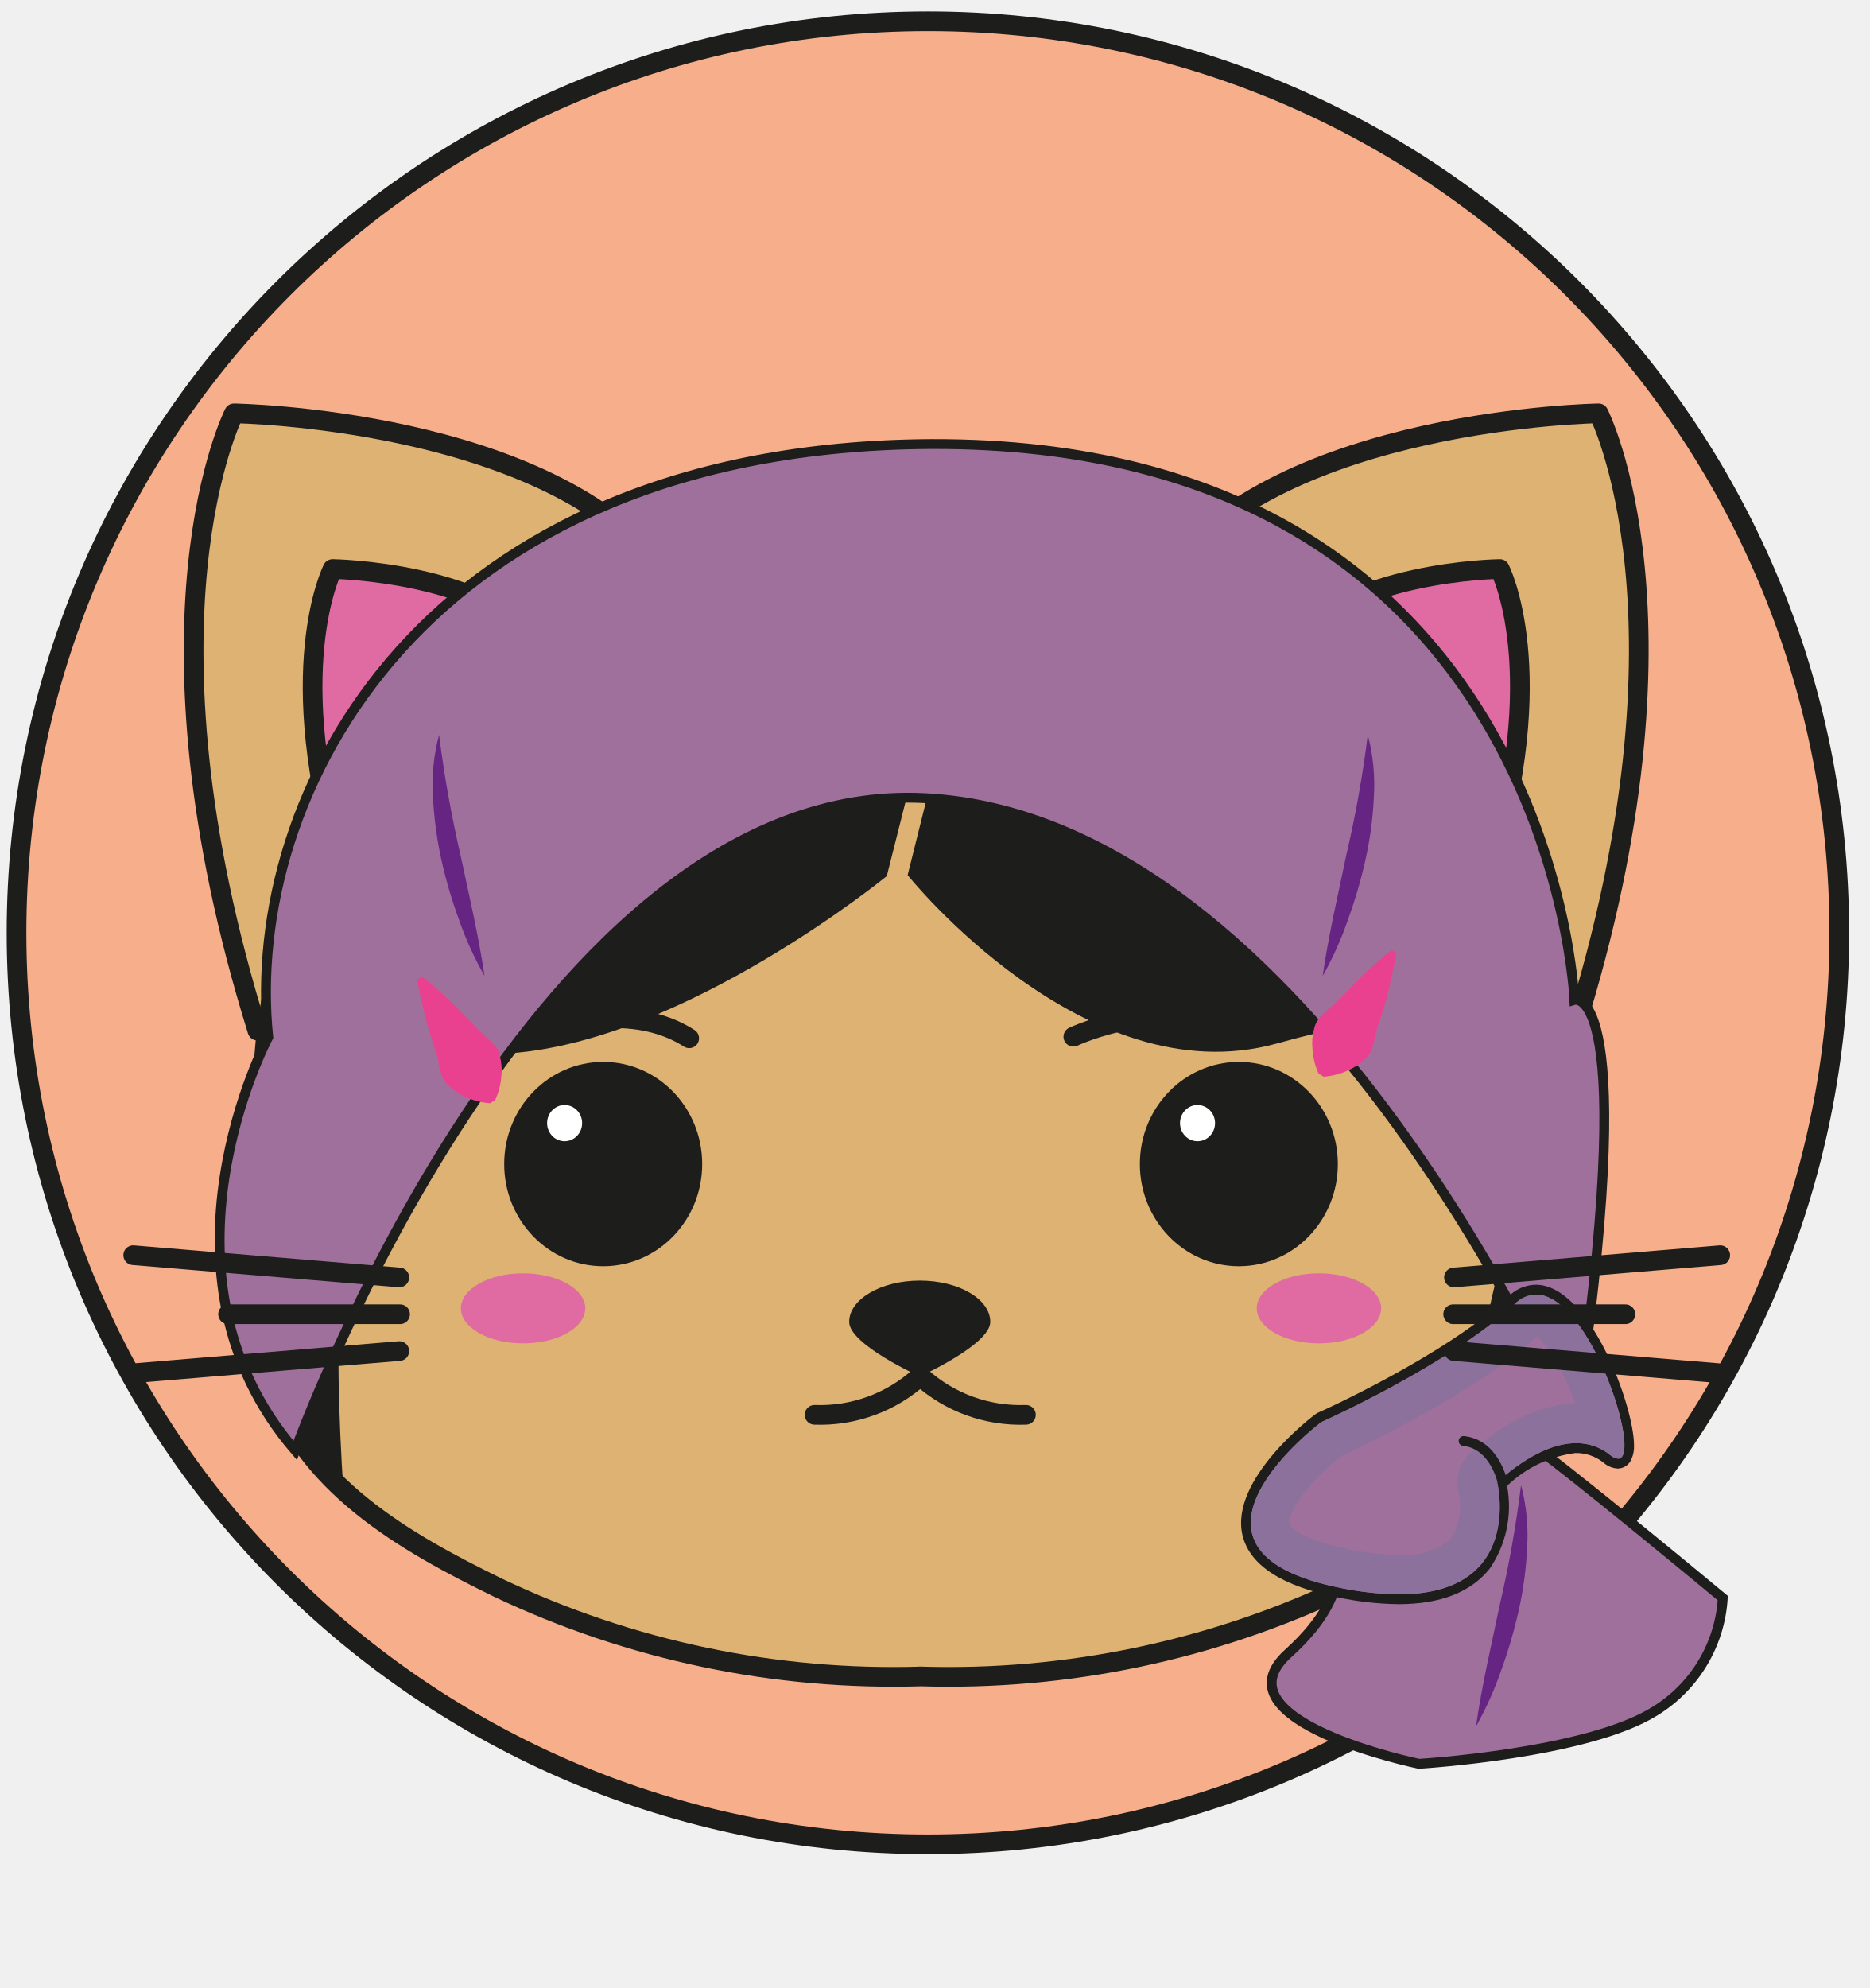
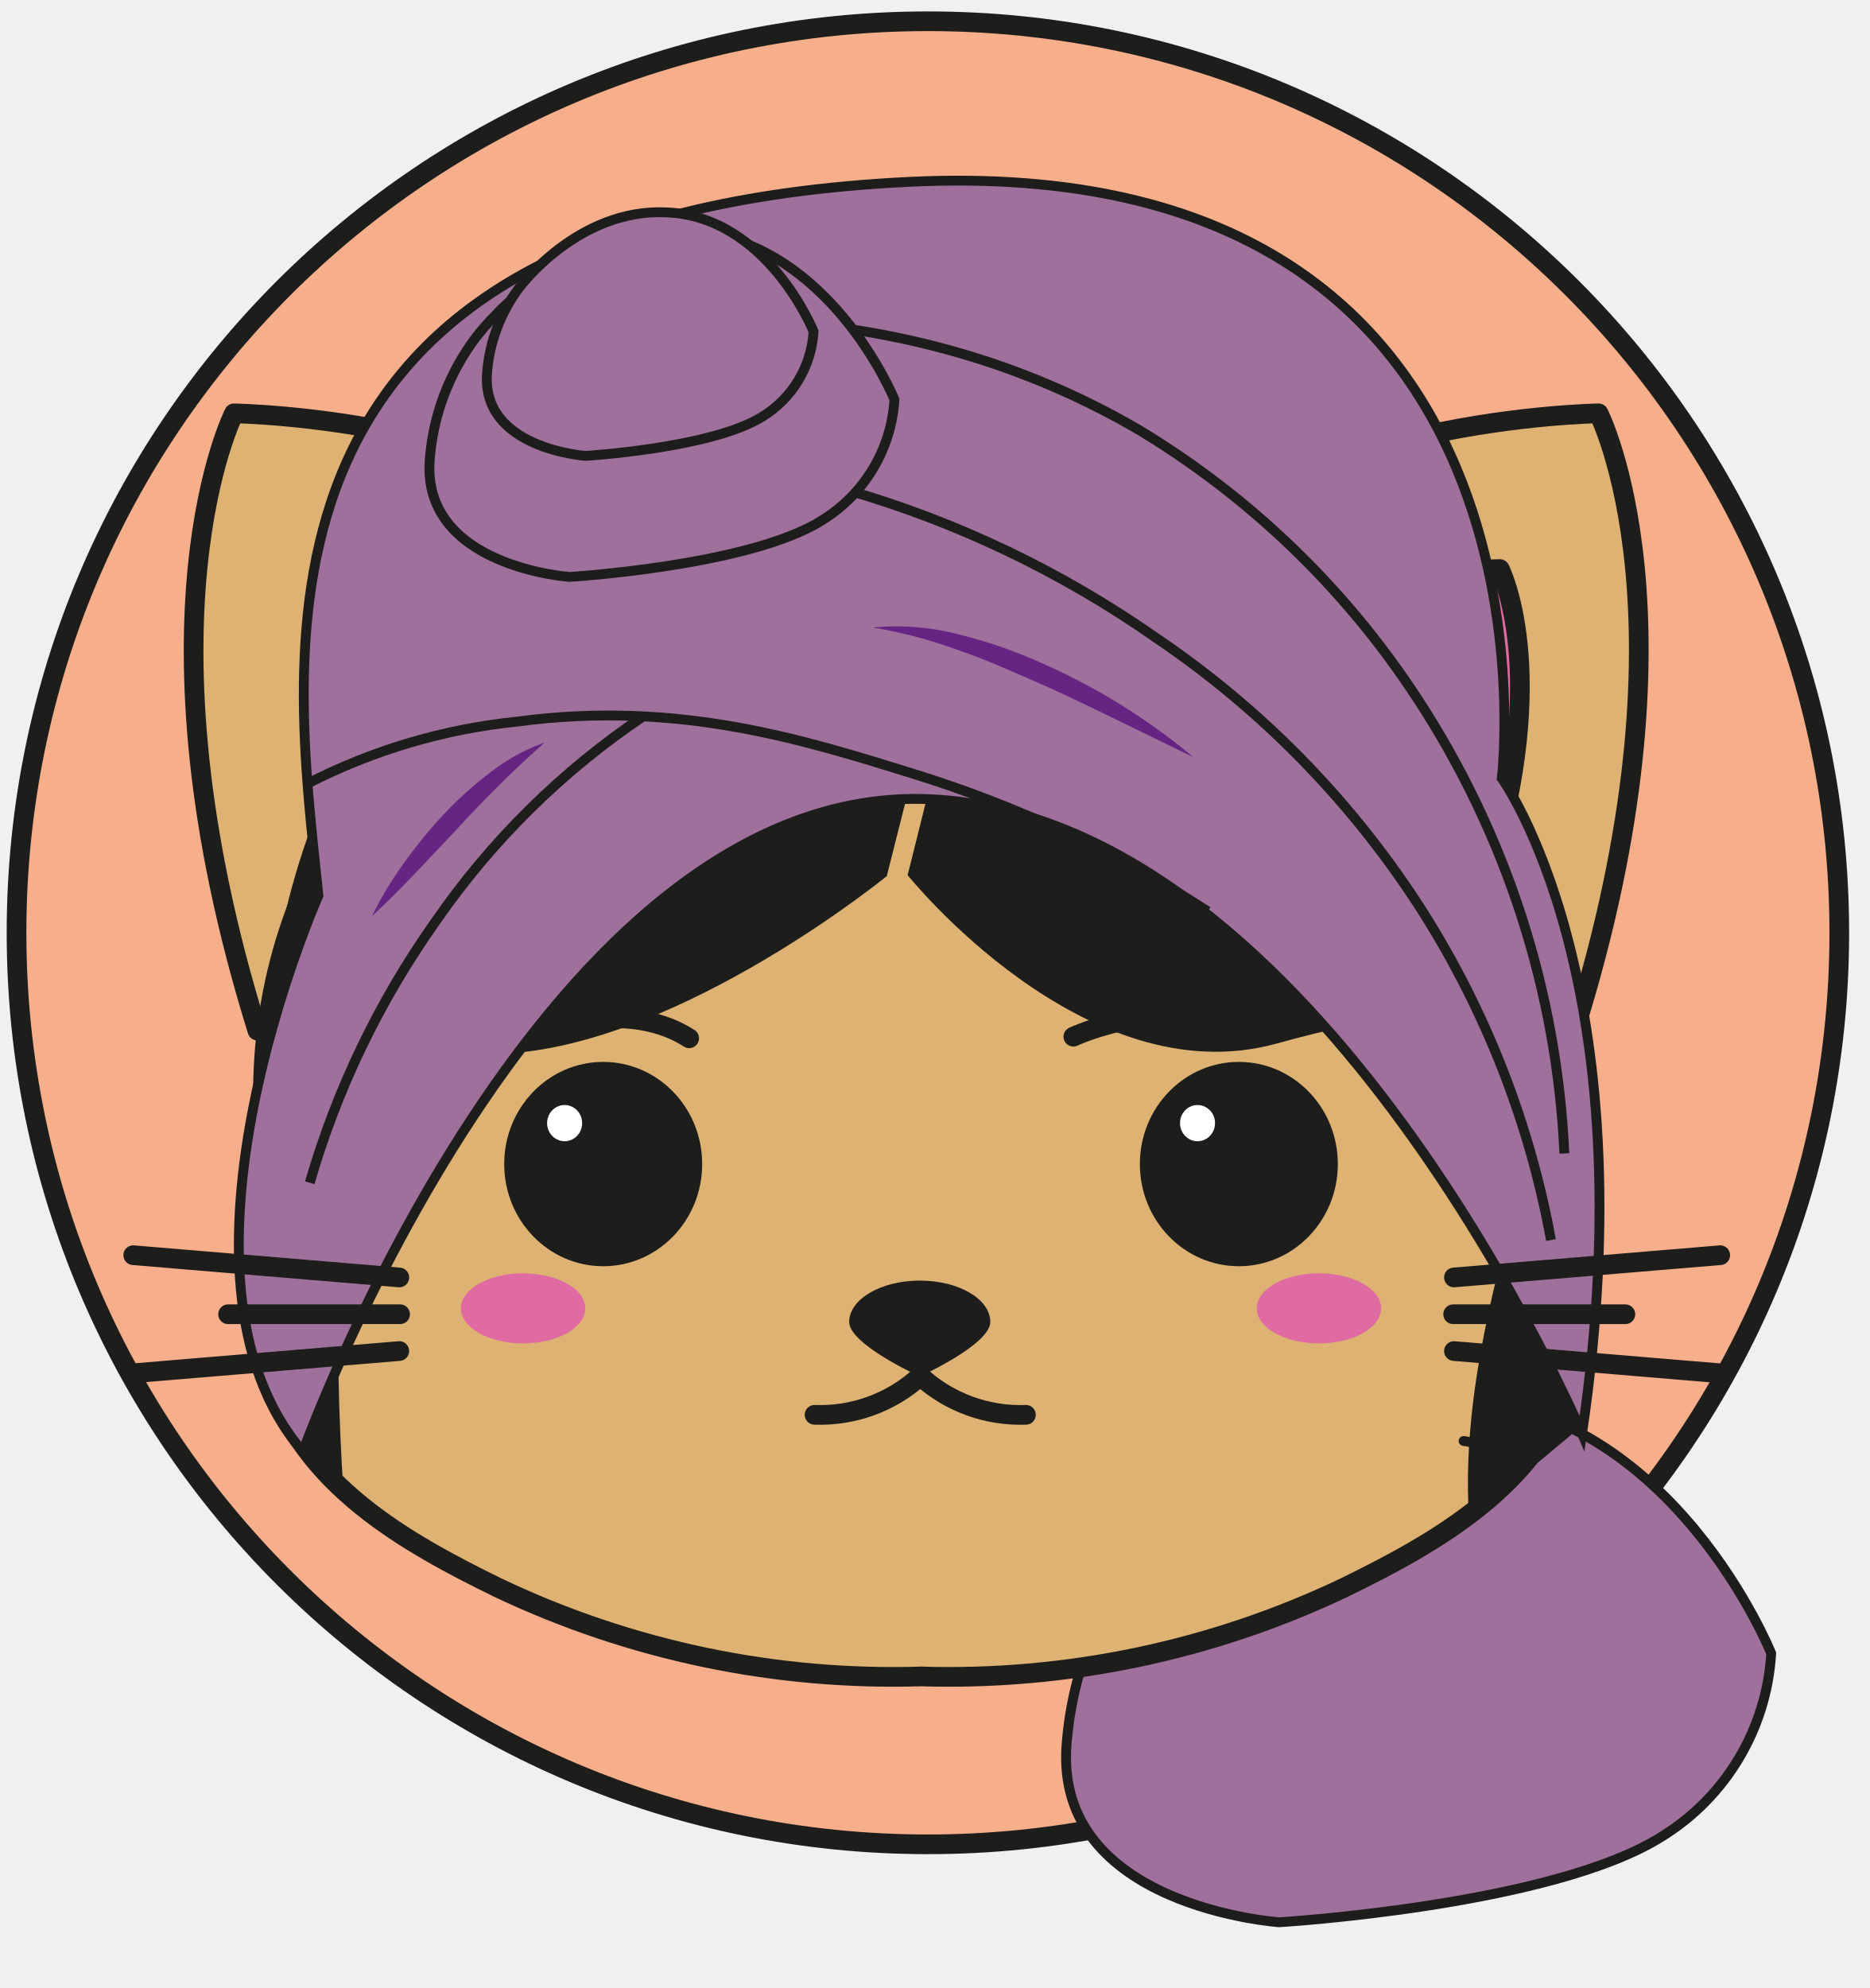
<svg xmlns="http://www.w3.org/2000/svg" id="Layer_1" data-name="Layer 1" viewBox="0 0 95 101">
  <defs>
-     <style>.cls-1{fill:#f6ae8b;}.cls-1,.cls-12,.cls-13,.cls-2,.cls-3,.cls-7,.cls-8{stroke:#1d1d1b;}.cls-1,.cls-12,.cls-13,.cls-2,.cls-3,.cls-7{stroke-linecap:round;stroke-linejoin:round;}.cls-2{fill:#ddb272;}.cls-3,.cls-5{fill:#e06ba3;}.cls-4{fill:#1d1d1b;}.cls-12,.cls-6{fill:#fff;}.cls-13,.cls-15,.cls-7{fill:none;}.cls-10,.cls-8{fill:#a0709c;}.cls-8{stroke-miterlimit:10;}.cls-13,.cls-8{stroke-width:0.5px;}.cls-9{fill:#e94190;}.cls-11{fill:#8b719b;}.cls-14{fill:#662483;}</style>
+     <style>.cls-1{fill:#f6ae8b;}.cls-1,.cls-11,.cls-12,.cls-2,.cls-3,.cls-4,.cls-8,.cls-9{stroke:#1d1d1b;}.cls-1,.cls-12,.cls-3,.cls-4,.cls-8,.cls-9{stroke-linecap:round;stroke-linejoin:round;}.cls-2{fill:#a0709c;}.cls-11,.cls-2{stroke-miterlimit:10;}.cls-11,.cls-2,.cls-9{stroke-width:0.5px;}.cls-3{fill:#ddb272;}.cls-4,.cls-6{fill:#e06ba3;}.cls-5{fill:#1d1d1b;}.cls-12,.cls-7{fill:#fff;}.cls-11,.cls-13,.cls-8,.cls-9{fill:none;}.cls-10{fill:#662483;}</style>
  </defs>
  <circle class="cls-1" cx="47.15" cy="47.39" r="46.31" />
-   <path class="cls-2" d="M13.08,52.36C6.56,31.43,11.89,21,11.89,21s16.15.24,22,8.2" />
-   <path class="cls-2" d="M80,52.36C86.56,31.43,81.23,21,81.23,21s-16.16.24-22,8.2" />
-   <path class="cls-3" d="M17.49,44.47c-3.23-10.39-.59-15.56-.59-15.56s8,.11,10.9,4.06" />
-   <path class="cls-3" d="M75.62,44.47c3.24-10.39.59-15.56.59-15.56S68.2,29,65.31,33" />
-   <path class="cls-2" d="M46.74,85.17A46.78,46.78,0,0,0,68.3,80.66c4.63-2.26,10-5.25,11.62-10.79a15.09,15.09,0,0,0-.32-8.44C79.77,60,83.72,45.6,69,33.42a32.57,32.57,0,0,0-22.2-7.56h-.08a32.55,32.55,0,0,0-22.2,7.56C9.84,45.6,13.79,60,14,61.43a15,15,0,0,0-.32,8.44c1.61,5.54,7,8.53,11.62,10.79a46.76,46.76,0,0,0,21.56,4.51Z" />
-   <ellipse class="cls-4" cx="30.65" cy="59.14" rx="5.03" ry="5.19" />
-   <ellipse class="cls-5" cx="26.58" cy="66.47" rx="3.16" ry="1.78" />
-   <path class="cls-4" d="M50.32,67.16c0,1.15-3.58,2.77-3.58,2.77s-3.59-1.62-3.59-2.77,1.61-2.1,3.59-2.1S50.32,66,50.32,67.16Z" />
-   <ellipse class="cls-6" cx="28.69" cy="57.06" rx="0.89" ry="0.92" />
-   <path class="cls-7" d="M46.74,69.93a7.54,7.54,0,0,1-5.35,1.95" />
-   <path class="cls-7" d="M46.78,69.93a7.54,7.54,0,0,0,5.35,1.95" />
-   <ellipse class="cls-4" cx="62.95" cy="59.14" rx="5.03" ry="5.19" />
-   <ellipse class="cls-5" cx="67.02" cy="66.47" rx="3.16" ry="1.78" />
-   <ellipse class="cls-6" cx="60.85" cy="57.06" rx="0.89" ry="0.92" />
-   <path class="cls-7" d="M26.57,52.75s4.87-2.29,8.45,0" />
-   <path class="cls-7" d="M54.54,52.67s4.88-2.3,8.45,0" />
-   <path class="cls-4" d="M50.45,23.15,45.06,44.51s-10.21,8.34-19.11,9c-7.31.55-9.6,5.24-8.49,22.43L15,73.69S1.17,20.75,50.45,23.15Z" />
-   <path class="cls-4" d="M51.44,23.15,46.12,44.46s9,11.25,18.74,8.56c22.81-6.3,8.71,7.79,9.79,24.21L80,72.76S87.64,23.87,51.44,23.15Z" />
-   <path class="cls-8" d="M80,72.76S66.73,41.57,47,40.55,15,73.69,15,73.69c-7.75-9-1.37-21-1.37-21-1.28-12.38,7.91-30,33.7-30.13C78.86,22.46,80,50.8,80,50.8S83.42,49.74,80,72.76Z" />
-   <path class="cls-9" d="M24.9,56.05a3.55,3.55,0,0,1-1.24-.32,3.3,3.3,0,0,1-.85-.56c-.5-.41-.46-1.14-.66-1.72s-.38-1.19-.54-1.8-.31-1.23-.41-1.88l.26-.15c.51.4,1,.85,1.44,1.27s.9.88,1.31,1.34,1.07.78,1.19,1.42a3,3,0,0,1,.08,1,3.55,3.55,0,0,1-.32,1.24Z" />
-   <path class="cls-9" d="M67,54.54a3.5,3.5,0,0,1-.31-1.25,2.77,2.77,0,0,1,.08-1c.11-.63.76-1,1.18-1.41s.85-.91,1.31-1.34.93-.87,1.45-1.27l.25.15c-.1.65-.27,1.25-.4,1.88s-.34,1.21-.54,1.8-.17,1.31-.67,1.72a3,3,0,0,1-.85.56,3.49,3.49,0,0,1-1.24.32Z" />
-   <path class="cls-8" d="M67.63,78.25s1.66,2.3-2.17,5.75,6.64,5.61,6.64,5.61,8.55-.51,12-2.68a7.26,7.26,0,0,0,3.44-5.74s-8.42-7-10-8S67.63,78.25,67.63,78.25Z" />
-   <path class="cls-10" d="M71.08,81.25a15.4,15.4,0,0,1-3-.33c-2.81-.55-4.41-1.56-4.73-3-.61-2.67,3.44-5.74,3.61-5.87s6.56-3,9.81-6a1.82,1.82,0,0,1,1.27-.55c2.55,0,4.75,6,4.75,7.91,0,.81-.37.93-.58.93a1,1,0,0,1-.58-.25,2.45,2.45,0,0,0-1.56-.54,6.51,6.51,0,0,0-3.75,1.83,5.35,5.35,0,0,1-.81,4.13c-.89,1.14-2.39,1.72-4.44,1.72Z" />
-   <path class="cls-4" d="M78.05,65.77c2.75,0,5.44,8.34,4.17,8.34a.71.71,0,0,1-.42-.2,2.68,2.68,0,0,0-1.72-.59c-2,0-4,2-4,2s1.4,5.68-5,5.68a15.5,15.5,0,0,1-2.94-.32c-9.7-1.92-1-8.43-1-8.43s6.51-2.9,9.83-6a1.57,1.57,0,0,1,1.1-.48m0-.5a2,2,0,0,0-1.44.62c-3.22,3-9.63,5.88-9.7,5.9l-.09.06c-.18.13-4.35,3.3-3.71,6.13.36,1.54,2,2.61,4.93,3.19a15.8,15.8,0,0,0,3,.33c2.13,0,3.69-.61,4.64-1.81a5.6,5.6,0,0,0,.88-4.2,6.11,6.11,0,0,1,3.48-1.67,2.25,2.25,0,0,1,1.41.48,1.18,1.18,0,0,0,.73.31.76.76,0,0,0,.7-.48,1.56,1.56,0,0,0,.13-.7c0-2-2.25-8.16-5-8.16Z" />
-   <path class="cls-11" d="M78.34,67.69h0m-.22.2a10,10,0,0,1,1.93,3.43c-2.77,0-5.15,2.32-5.41,2.58a2,2,0,0,0-.53,1.88,3.19,3.19,0,0,1-.37,2.37,3.52,3.52,0,0,1-2.66.85,13.27,13.27,0,0,1-2.55-.29c-2.29-.45-2.93-1.09-3-1.29-.14-.61,1.13-2.28,2.61-3.44,1.19-.55,6.69-3.16,10-6.09m-.07-2.12a1.57,1.57,0,0,0-1.1.48c-3.32,3.1-9.83,6-9.83,6s-8.68,6.51,1,8.43a15.5,15.5,0,0,0,2.94.32c6.37,0,5-5.68,5-5.68s2-2,4-2a2.68,2.68,0,0,1,1.72.59.71.71,0,0,0,.42.2c1.27,0-1.42-8.34-4.17-8.34Z" />
+   <path class="cls-2" d="M57.71,79.27a17.8,17.8,0,0,0-3.51,9.3C53.5,96.88,65,97.66,65,97.66s13.84-.83,19.42-4.34A11.75,11.75,0,0,0,90,84s-5-12.48-16.12-13C64.13,70.53,57.71,79.27,57.71,79.27Z" />
+   <path class="cls-3" d="M13.08,52.36C6.56,31.43,11.89,21,11.89,21s16.15.24,22,8.2" />
+   <path class="cls-3" d="M80,52.36C86.56,31.43,81.23,21,81.23,21s-16.16.24-22,8.2" />
+   <path class="cls-4" d="M17.49,44.47c-3.23-10.39-.59-15.56-.59-15.56s8,.11,10.9,4.06" />
+   <path class="cls-4" d="M75.62,44.47c3.24-10.39.59-15.56.59-15.56S68.2,29,65.31,33" />
+   <path class="cls-3" d="M46.74,85.17A46.78,46.78,0,0,0,68.3,80.66c4.63-2.26,10-5.25,11.62-10.79a15.09,15.09,0,0,0-.32-8.44C79.77,60,83.72,45.6,69,33.42a32.57,32.57,0,0,0-22.2-7.56h-.08a32.55,32.55,0,0,0-22.2,7.56C9.84,45.6,13.79,60,14,61.43a15,15,0,0,0-.32,8.44c1.61,5.54,7,8.53,11.62,10.79a46.76,46.76,0,0,0,21.56,4.51Z" />
+   <ellipse class="cls-5" cx="30.65" cy="59.14" rx="5.03" ry="5.19" />
+   <ellipse class="cls-6" cx="26.58" cy="66.47" rx="3.16" ry="1.78" />
+   <path class="cls-5" d="M50.32,67.16c0,1.15-3.58,2.77-3.58,2.77s-3.59-1.62-3.59-2.77,1.61-2.1,3.59-2.1S50.32,66,50.32,67.16Z" />
+   <ellipse class="cls-7" cx="28.69" cy="57.06" rx="0.89" ry="0.92" />
+   <path class="cls-8" d="M46.74,69.93a7.54,7.54,0,0,1-5.35,1.95" />
+   <path class="cls-8" d="M46.78,69.93a7.54,7.54,0,0,0,5.35,1.95" />
+   <ellipse class="cls-5" cx="62.95" cy="59.14" rx="5.03" ry="5.19" />
+   <ellipse class="cls-6" cx="67.02" cy="66.47" rx="3.16" ry="1.78" />
+   <ellipse class="cls-7" cx="60.85" cy="57.06" rx="0.89" ry="0.92" />
+   <path class="cls-8" d="M26.57,52.75s4.87-2.29,8.45,0" />
+   <path class="cls-8" d="M54.54,52.67s4.88-2.3,8.45,0" />
+   <path class="cls-5" d="M50.45,23.15,45.06,44.51s-10.21,8.34-19.11,9c-7.31.55-9.6,5.24-8.49,22.43L15,73.69S1.17,20.75,50.45,23.15Z" />
+   <path class="cls-5" d="M51.44,23.15,46.12,44.46s9,11.25,18.74,8.56c22.81-6.3,8.71,7.79,9.79,24.21L80,72.76S87.64,23.87,51.44,23.15Z" />
+   <path class="cls-9" d="M76.37,75.38s-.38-2-2-2.17" />
+   <path class="cls-2" d="M80.39,72.83s-13.28-31.19-33-32.22-32,33.14-32,33.14c-7.76-9,.79-28.25.79-28.25-1.28-12.39-4.77-34.56,30-36.26,34-1.66,30.13,30.3,30.13,30.3S83.79,49.81,80.39,72.83Z" />
+   <path class="cls-10" d="M18.9,46.55a17.71,17.71,0,0,1,1.63-2.71,24.68,24.68,0,0,1,2-2.45,19.08,19.08,0,0,1,2.36-2.13,9.88,9.88,0,0,1,2.79-1.54,58.72,58.72,0,0,0-4.42,4.36C21.84,43.57,20.45,45.11,18.9,46.55Z" />
+   <path class="cls-10" d="M60.64,38.47l-4-1.95c-1.32-.64-2.64-1.29-4-1.88S50,33.47,48.61,33a24.14,24.14,0,0,0-4.25-1.12,12.53,12.53,0,0,1,4.47.38,24.23,24.23,0,0,1,4.24,1.49A32.11,32.11,0,0,1,60.64,38.47Z" />
+   <path class="cls-11" d="M61.37,46.3a60.47,60.47,0,0,0-15-7c-5.34-1.65-11.81-3.75-20.08-2.64a30,30,0,0,0-10.66,3.15" />
+   <path class="cls-11" d="M43.06,24.9a53.14,53.14,0,0,1,15.66,7.49,47.86,47.86,0,0,1,13.62,14A47,47,0,0,1,78.81,63" />
+   <path class="cls-2" d="M15.74,60.09a44.2,44.2,0,0,1,6.39-13.27A40,40,0,0,1,32.72,36.37" />
+   <path class="cls-11" d="M27.57,17.07c4.09-.79,17.34-2.8,30.3,4.77A44.1,44.1,0,0,1,72,35.46,46,46,0,0,1,79.49,58.6" />
+   <path class="cls-2" d="M24.16,17.17a11.77,11.77,0,0,0-2.32,6.14c-.46,5.49,7.1,6,7.1,6s9.14-.55,12.82-2.87a7.76,7.76,0,0,0,3.69-6.14s-3.34-8.24-10.65-8.59C28.4,11.4,24.16,17.17,24.16,17.17Z" />
+   <path class="cls-2" d="M26.38,14.62a8.25,8.25,0,0,0-1.63,4.32c-.32,3.86,5,4.22,5,4.22s6.43-.38,9-2a5.46,5.46,0,0,0,2.59-4.32S39,11,33.87,10.79C29.36,10.57,26.38,14.62,26.38,14.62Z" />
+   <line class="cls-12" x1="73.88" y1="64.9" x2="87.41" y2="63.77" />
+   <line class="cls-12" x1="73.88" y1="68.64" x2="87.41" y2="69.77" />
+   <line class="cls-8" x1="73.84" y1="66.77" x2="82.59" y2="66.77" />
  <line class="cls-12" x1="20.29" y1="64.9" x2="6.77" y2="63.77" />
  <line class="cls-12" x1="20.29" y1="68.64" x2="6.77" y2="69.77" />
-   <line class="cls-7" x1="20.33" y1="66.77" x2="11.59" y2="66.77" />
-   <line class="cls-12" x1="73.88" y1="64.9" x2="87.41" y2="63.77" />
-   <line class="cls-12" x1="73.88" y1="68.64" x2="87.41" y2="69.77" />
-   <line class="cls-7" x1="73.84" y1="66.77" x2="82.59" y2="66.77" />
-   <path class="cls-13" d="M76.37,75.38s-.38-2-2-2.17" />
-   <path class="cls-14" d="M24.62,49.58a17.08,17.08,0,0,1-1.31-2.89,24.08,24.08,0,0,1-.88-3A19.4,19.4,0,0,1,22,40.5a9.94,9.94,0,0,1,.31-3.17,60.91,60.91,0,0,0,1.09,6.11C23.83,45.47,24.31,47.48,24.62,49.58Z" />
-   <path class="cls-14" d="M67.21,49.58c.3-2.1.78-4.11,1.2-6.14a58.2,58.2,0,0,0,1.09-6.11,9.94,9.94,0,0,1,.31,3.17,18.36,18.36,0,0,1-.42,3.15,24,24,0,0,1-.87,3A17.08,17.08,0,0,1,67.21,49.58Z" />
-   <path class="cls-14" d="M75,87.71c.3-2.1.78-4.12,1.2-6.14a58.38,58.38,0,0,0,1.09-6.12,10,10,0,0,1,.31,3.18,18.63,18.63,0,0,1-.42,3.15,24.53,24.53,0,0,1-.87,3A17.44,17.44,0,0,1,75,87.71Z" />
-   <rect class="cls-15" x="0.06" y="-0.16" width="95" height="101" />
+   <line class="cls-8" x1="20.33" y1="66.77" x2="11.59" y2="66.77" />
+   <rect class="cls-13" x="0.06" y="-0.16" width="95" height="101" />
</svg>
